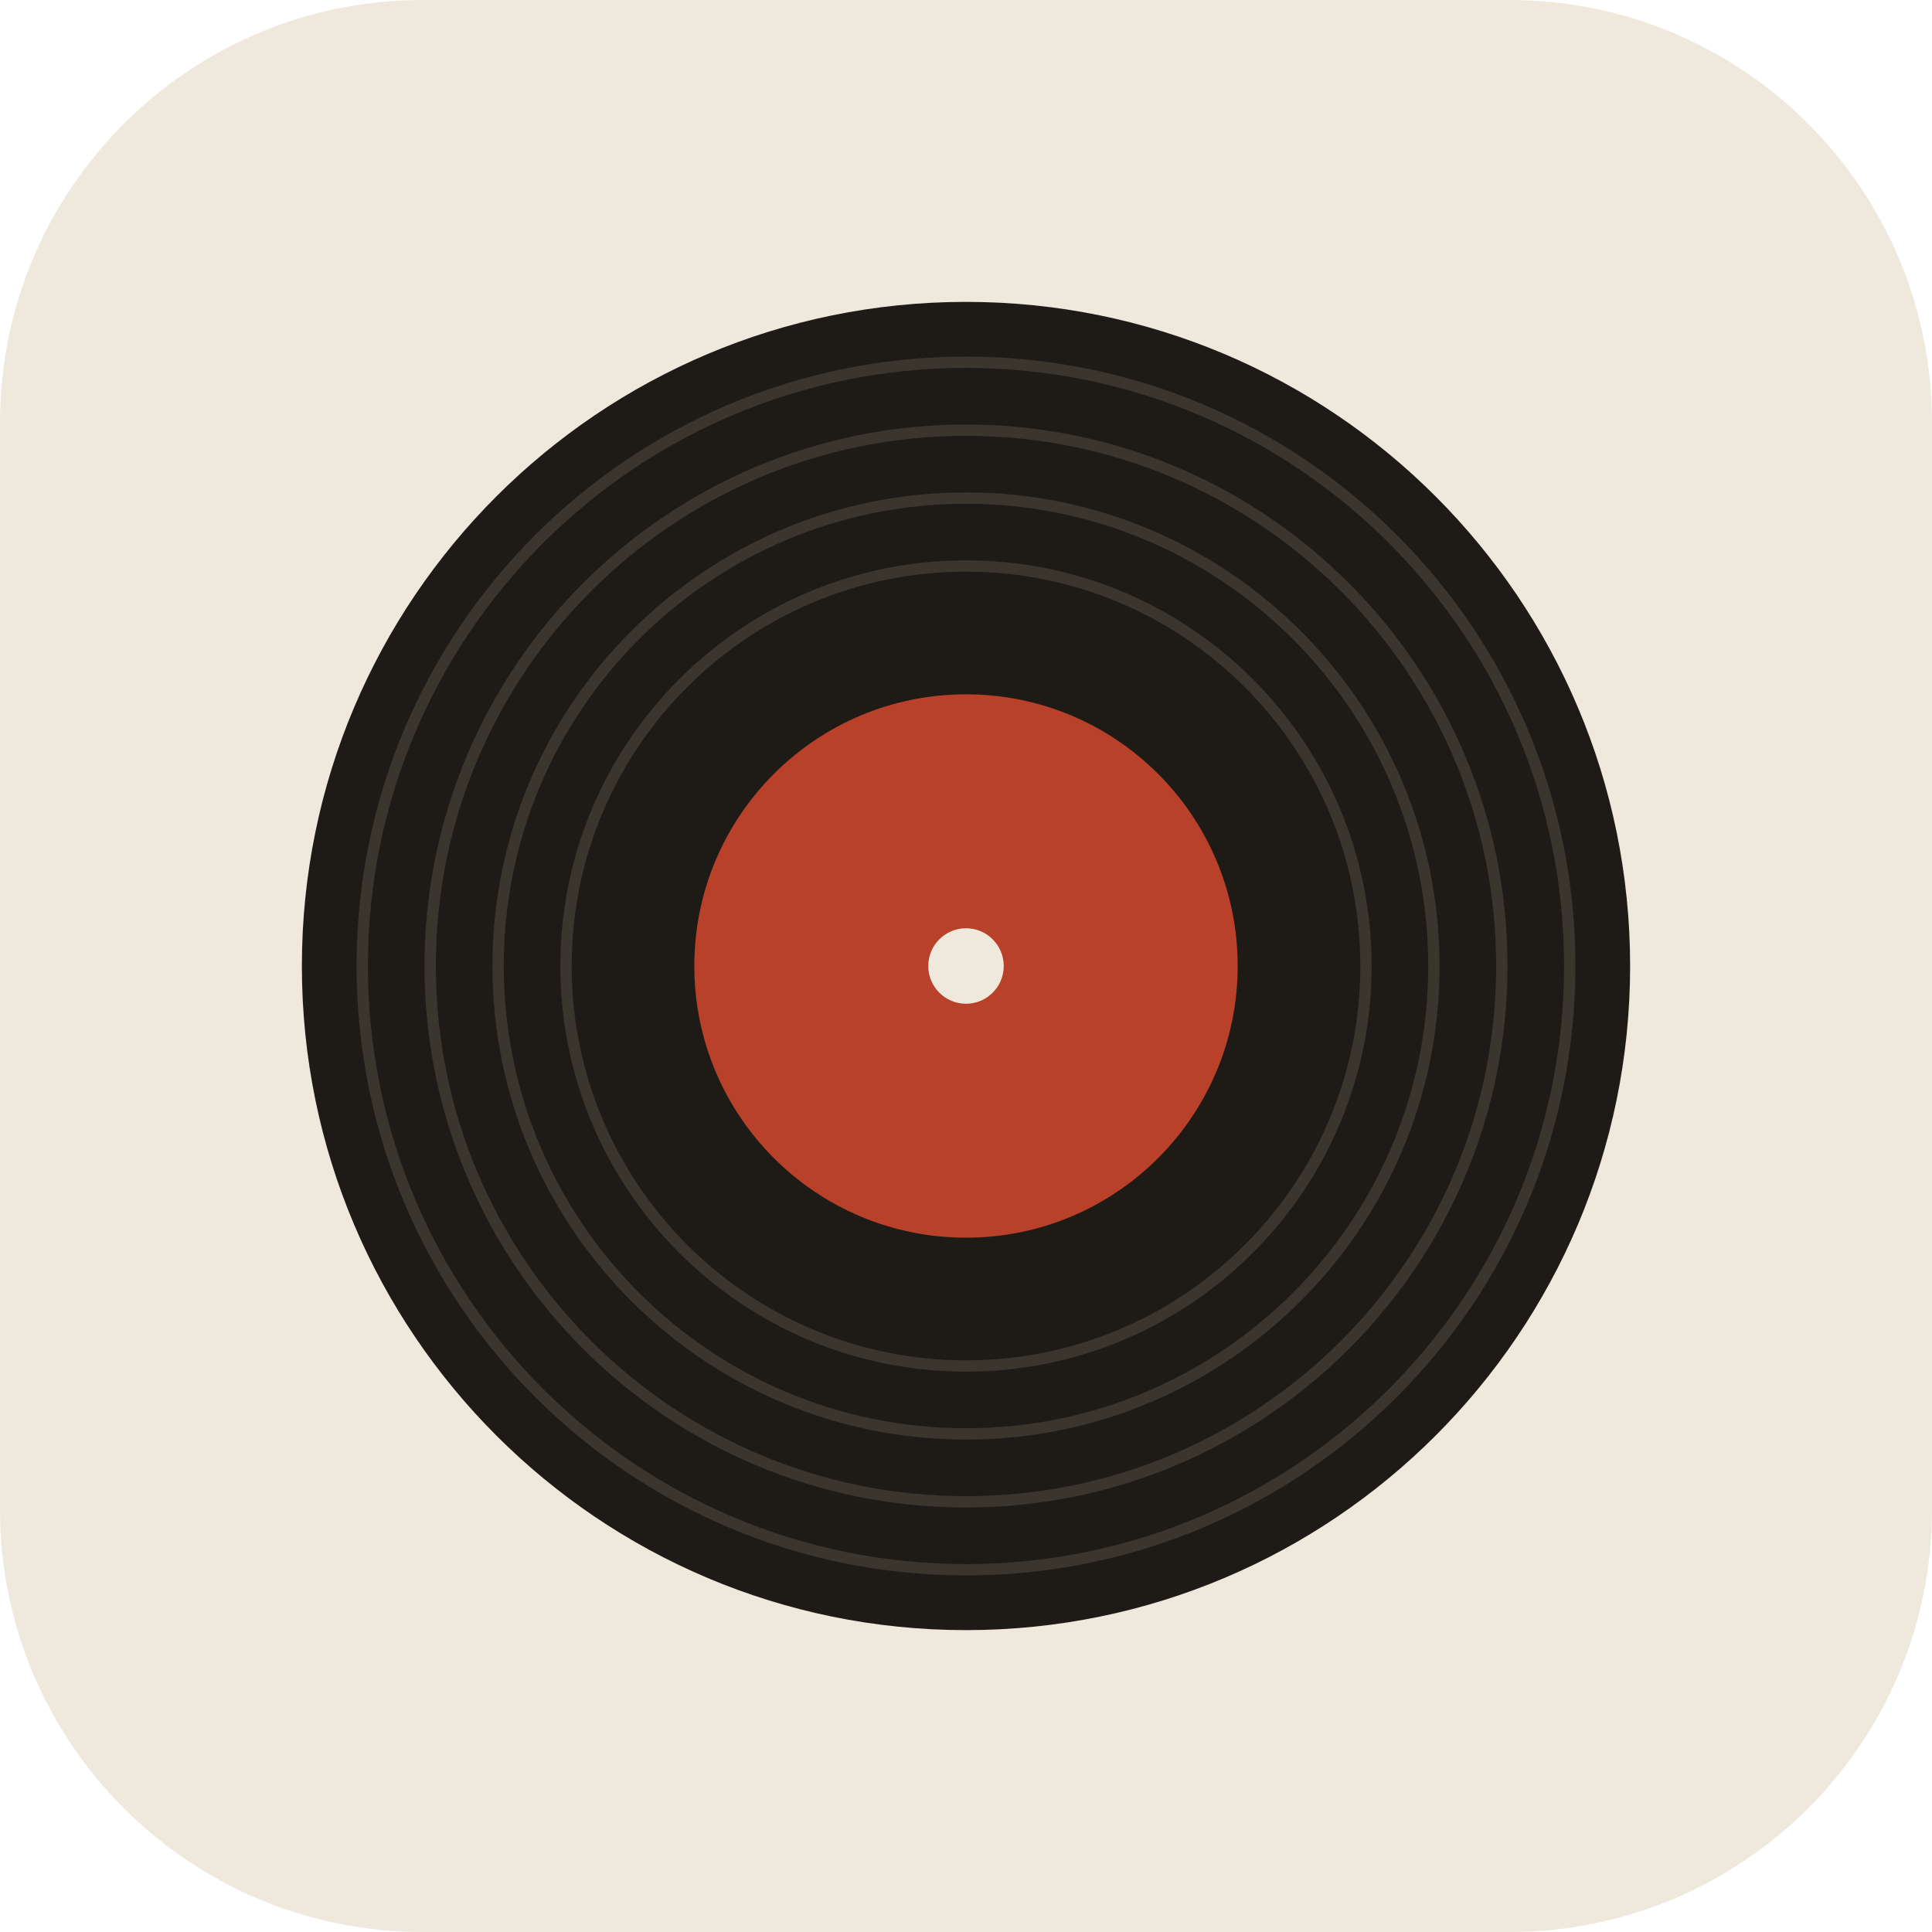
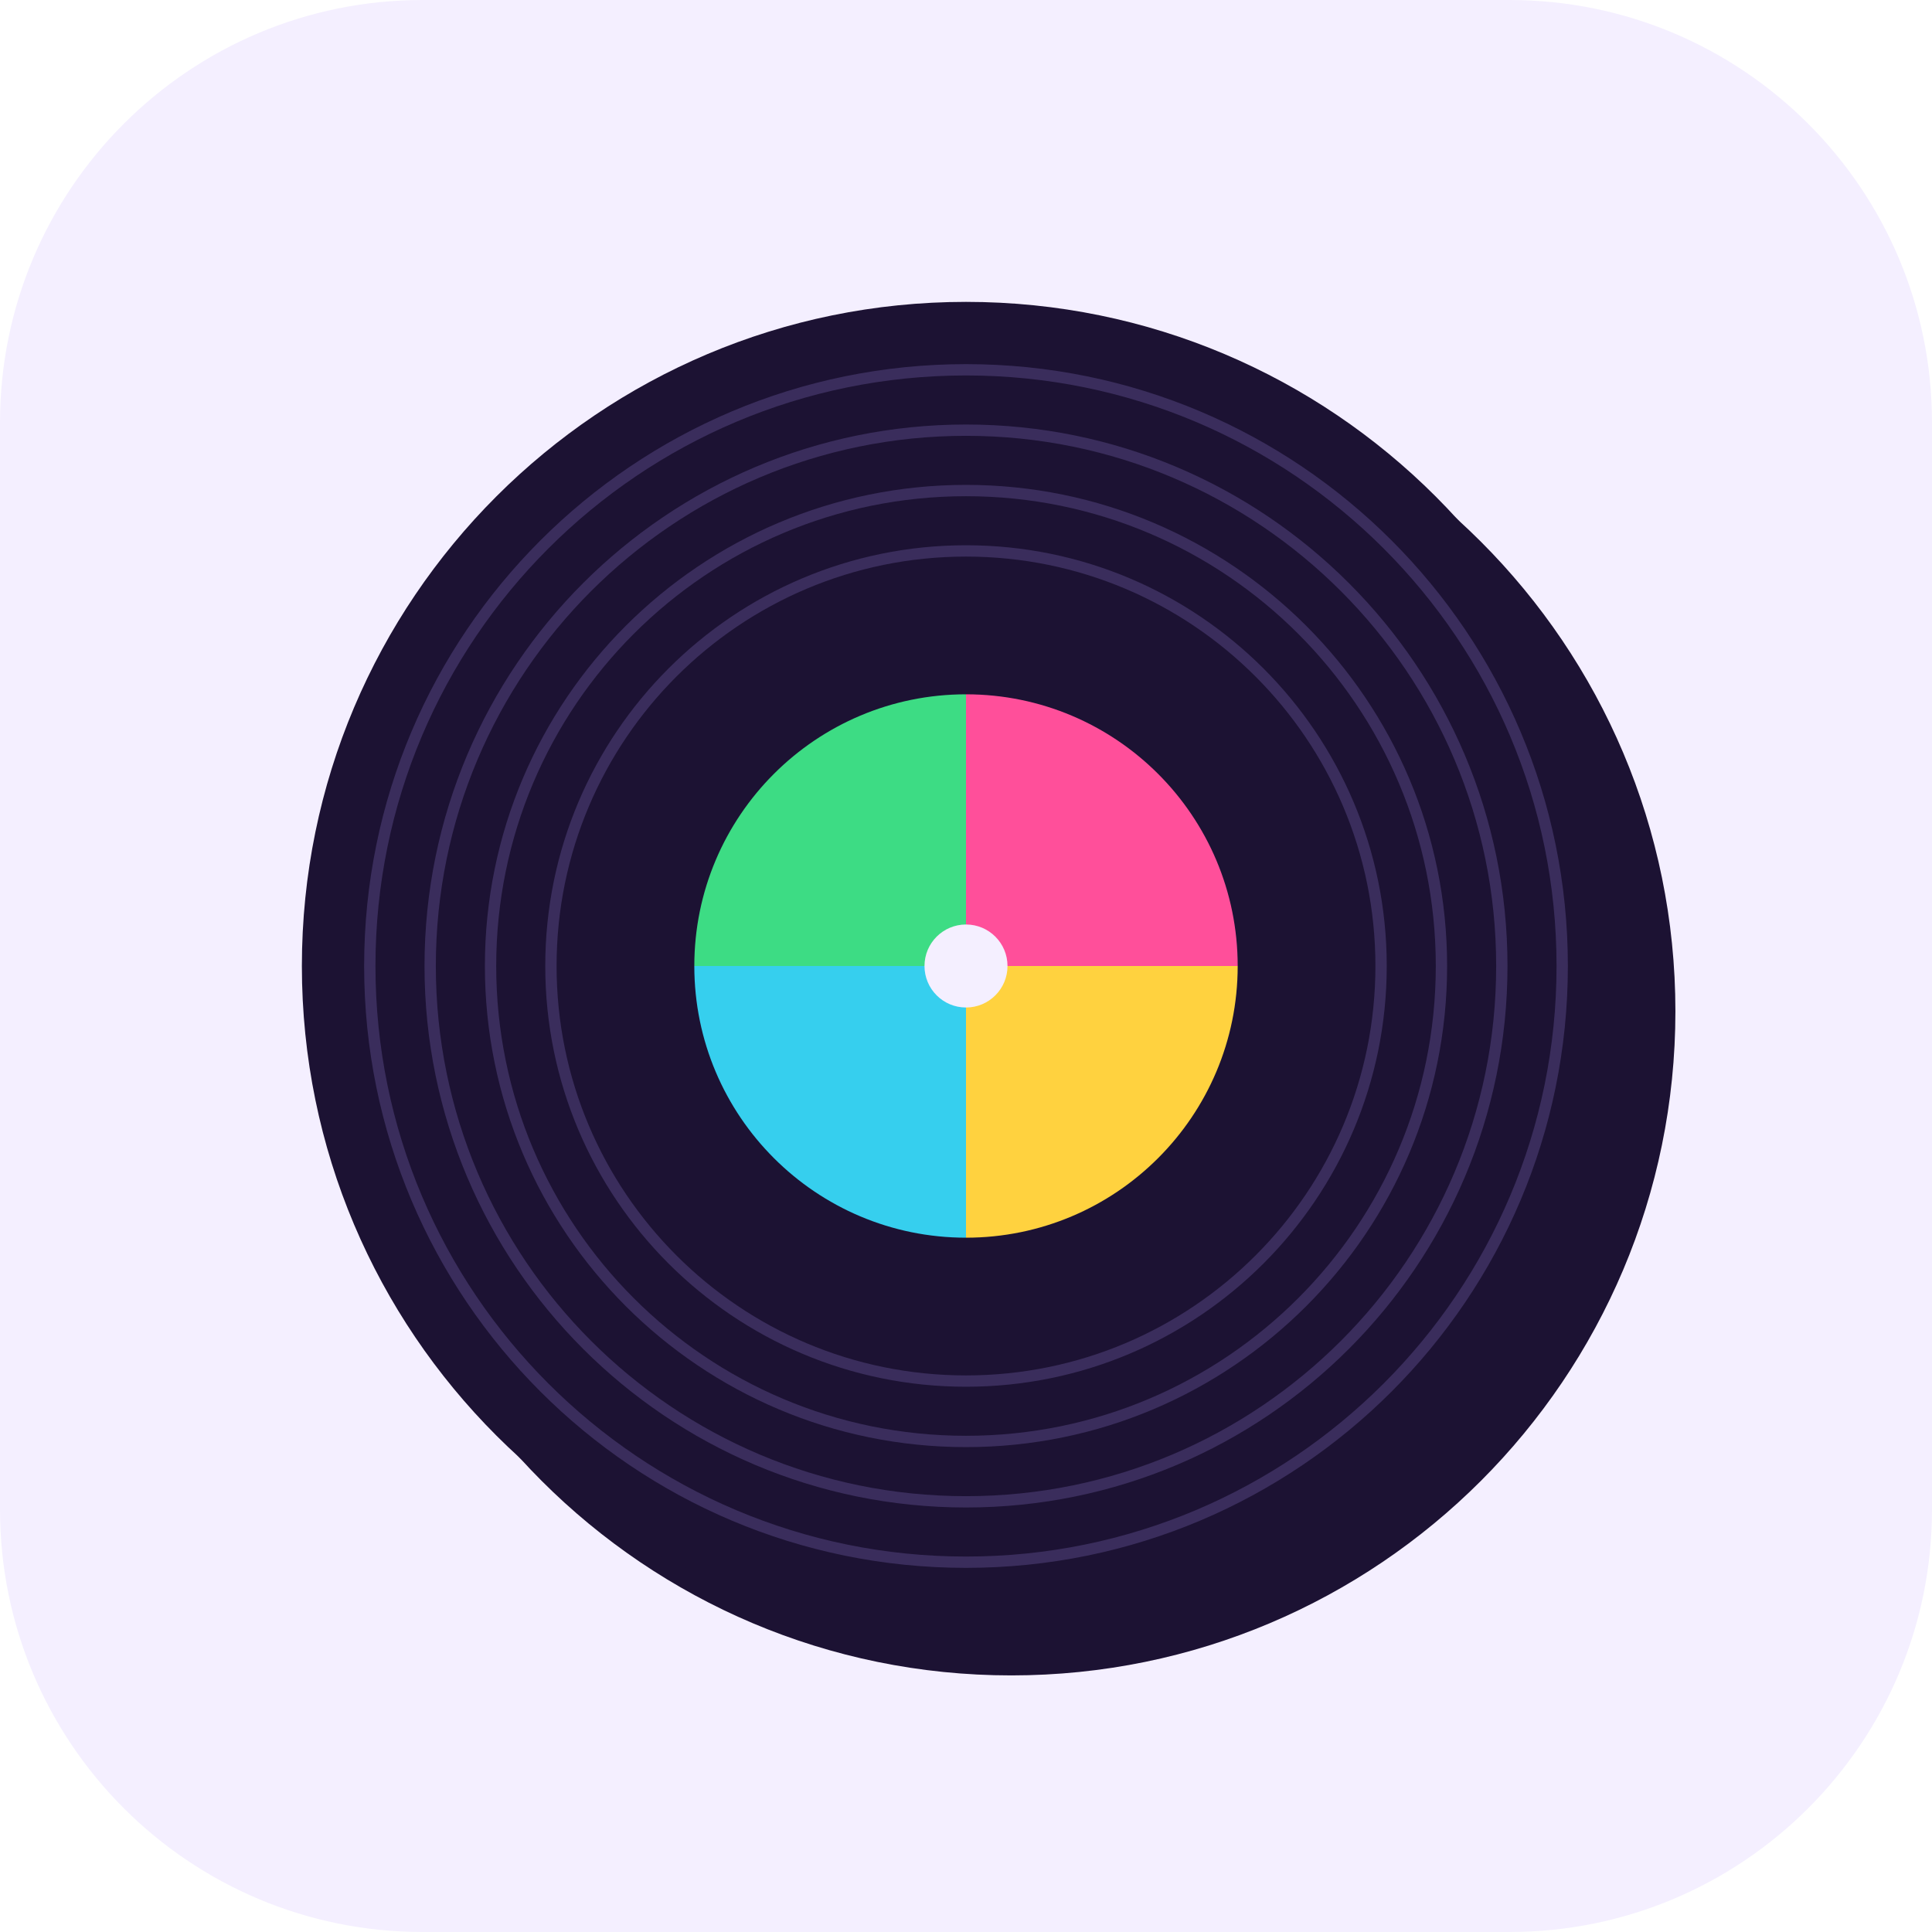
<svg xmlns="http://www.w3.org/2000/svg" viewBox="0 0 512 512">
-   <rect width="512" height="512" rx="112" fill="#efe9dd" />
-   <circle cx="256" cy="256" r="176" fill="#1e1b16" />
-   <g fill="none" stroke="#3a352d" stroke-width="3">
-     <circle cx="256" cy="256" r="160" />
+   <rect width="512" height="512" rx="112" fill="#f4efff" />
+   <circle cx="268" cy="268" r="176" fill="#1c1233" />
+   <circle cx="256" cy="256" r="176" fill="#1c1233" />
+   <g fill="none" stroke="#3a2d5c" stroke-width="3">
+     <circle cx="256" cy="256" r="158" />
    <circle cx="256" cy="256" r="142" />
-     <circle cx="256" cy="256" r="124" />
-     <circle cx="256" cy="256" r="106" />
+     <circle cx="256" cy="256" r="126" />
+     <circle cx="256" cy="256" r="110" />
  </g>
-   <circle cx="256" cy="256" r="72" fill="#b9412a" />
-   <circle cx="256" cy="256" r="10" fill="#efe9dd" />
+   <g transform="translate(256 256)">
+     <path d="M0 0L0 -72A72 72 0 0 1 72 0Z" fill="#ff4f9a" />
+     <path d="M0 0L72 0A72 72 0 0 1 0 72Z" fill="#ffd23f" />
+     <path d="M0 0L0 72A72 72 0 0 1 -72 0Z" fill="#36cfee" />
+     <path d="M0 0L-72 0A72 72 0 0 1 0 -72Z" fill="#3ddc84" />
+   </g>
+   <circle cx="256" cy="256" r="11" fill="#f4efff" />
</svg>
